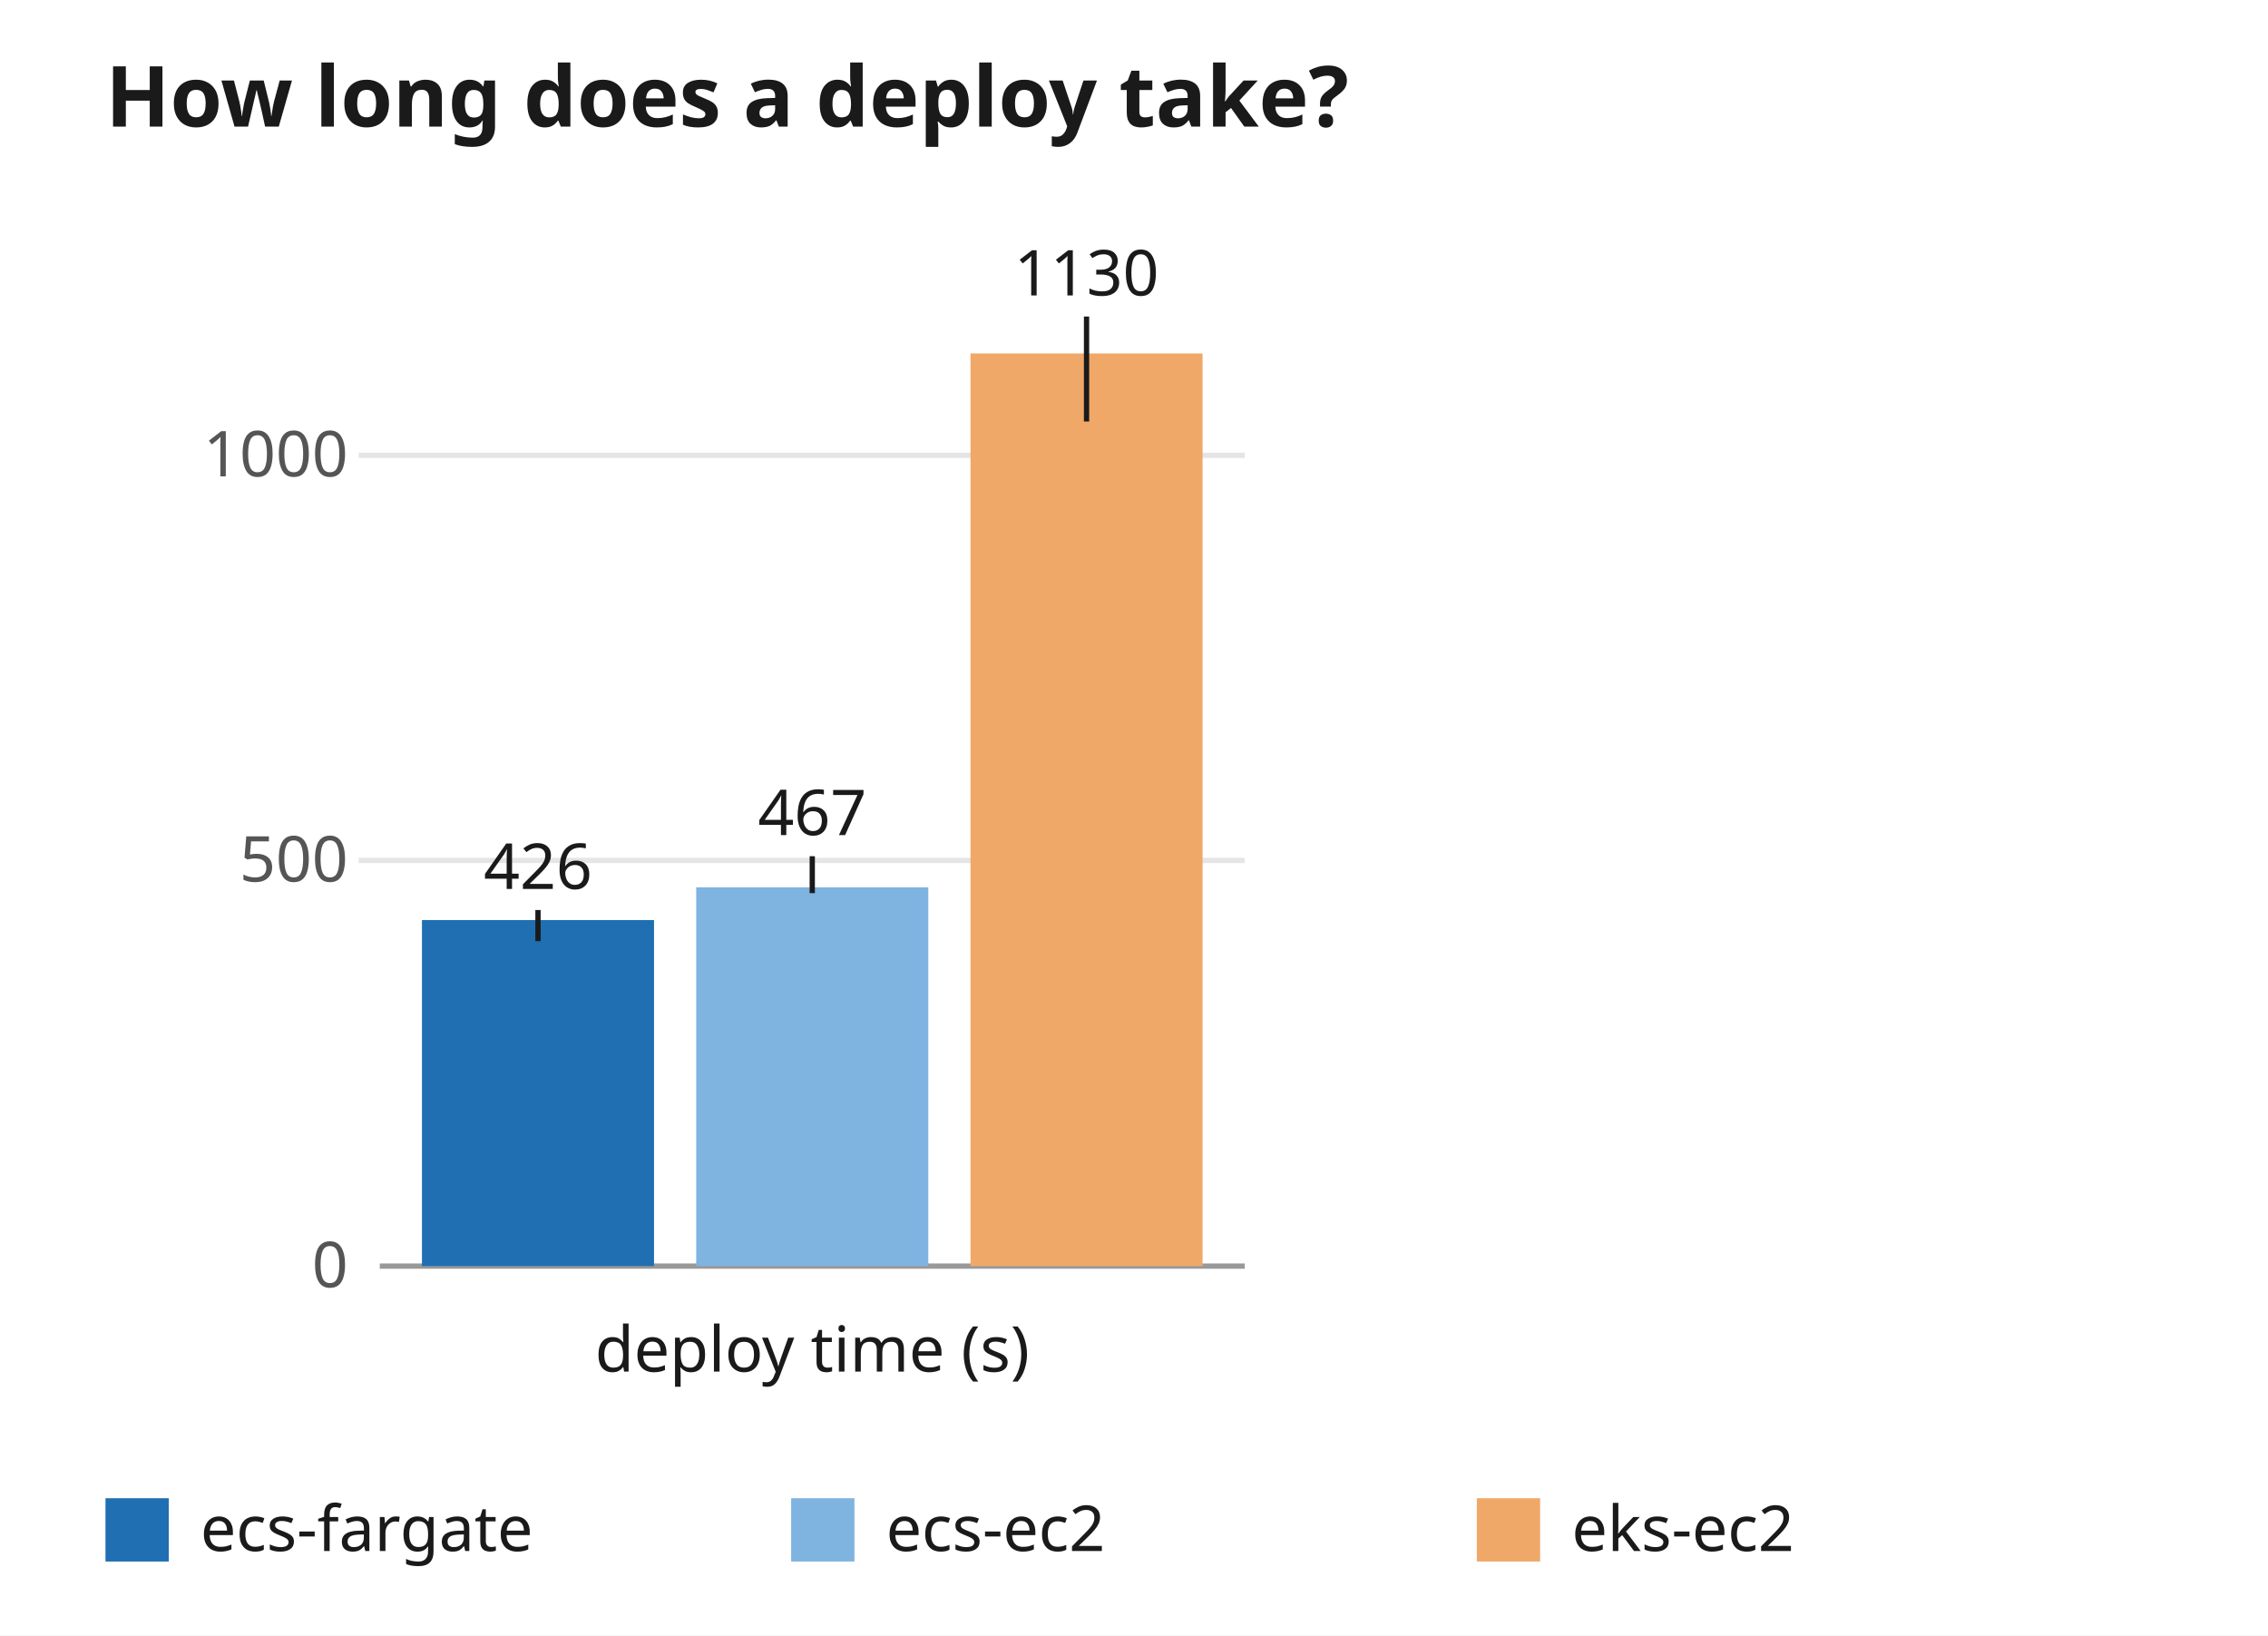
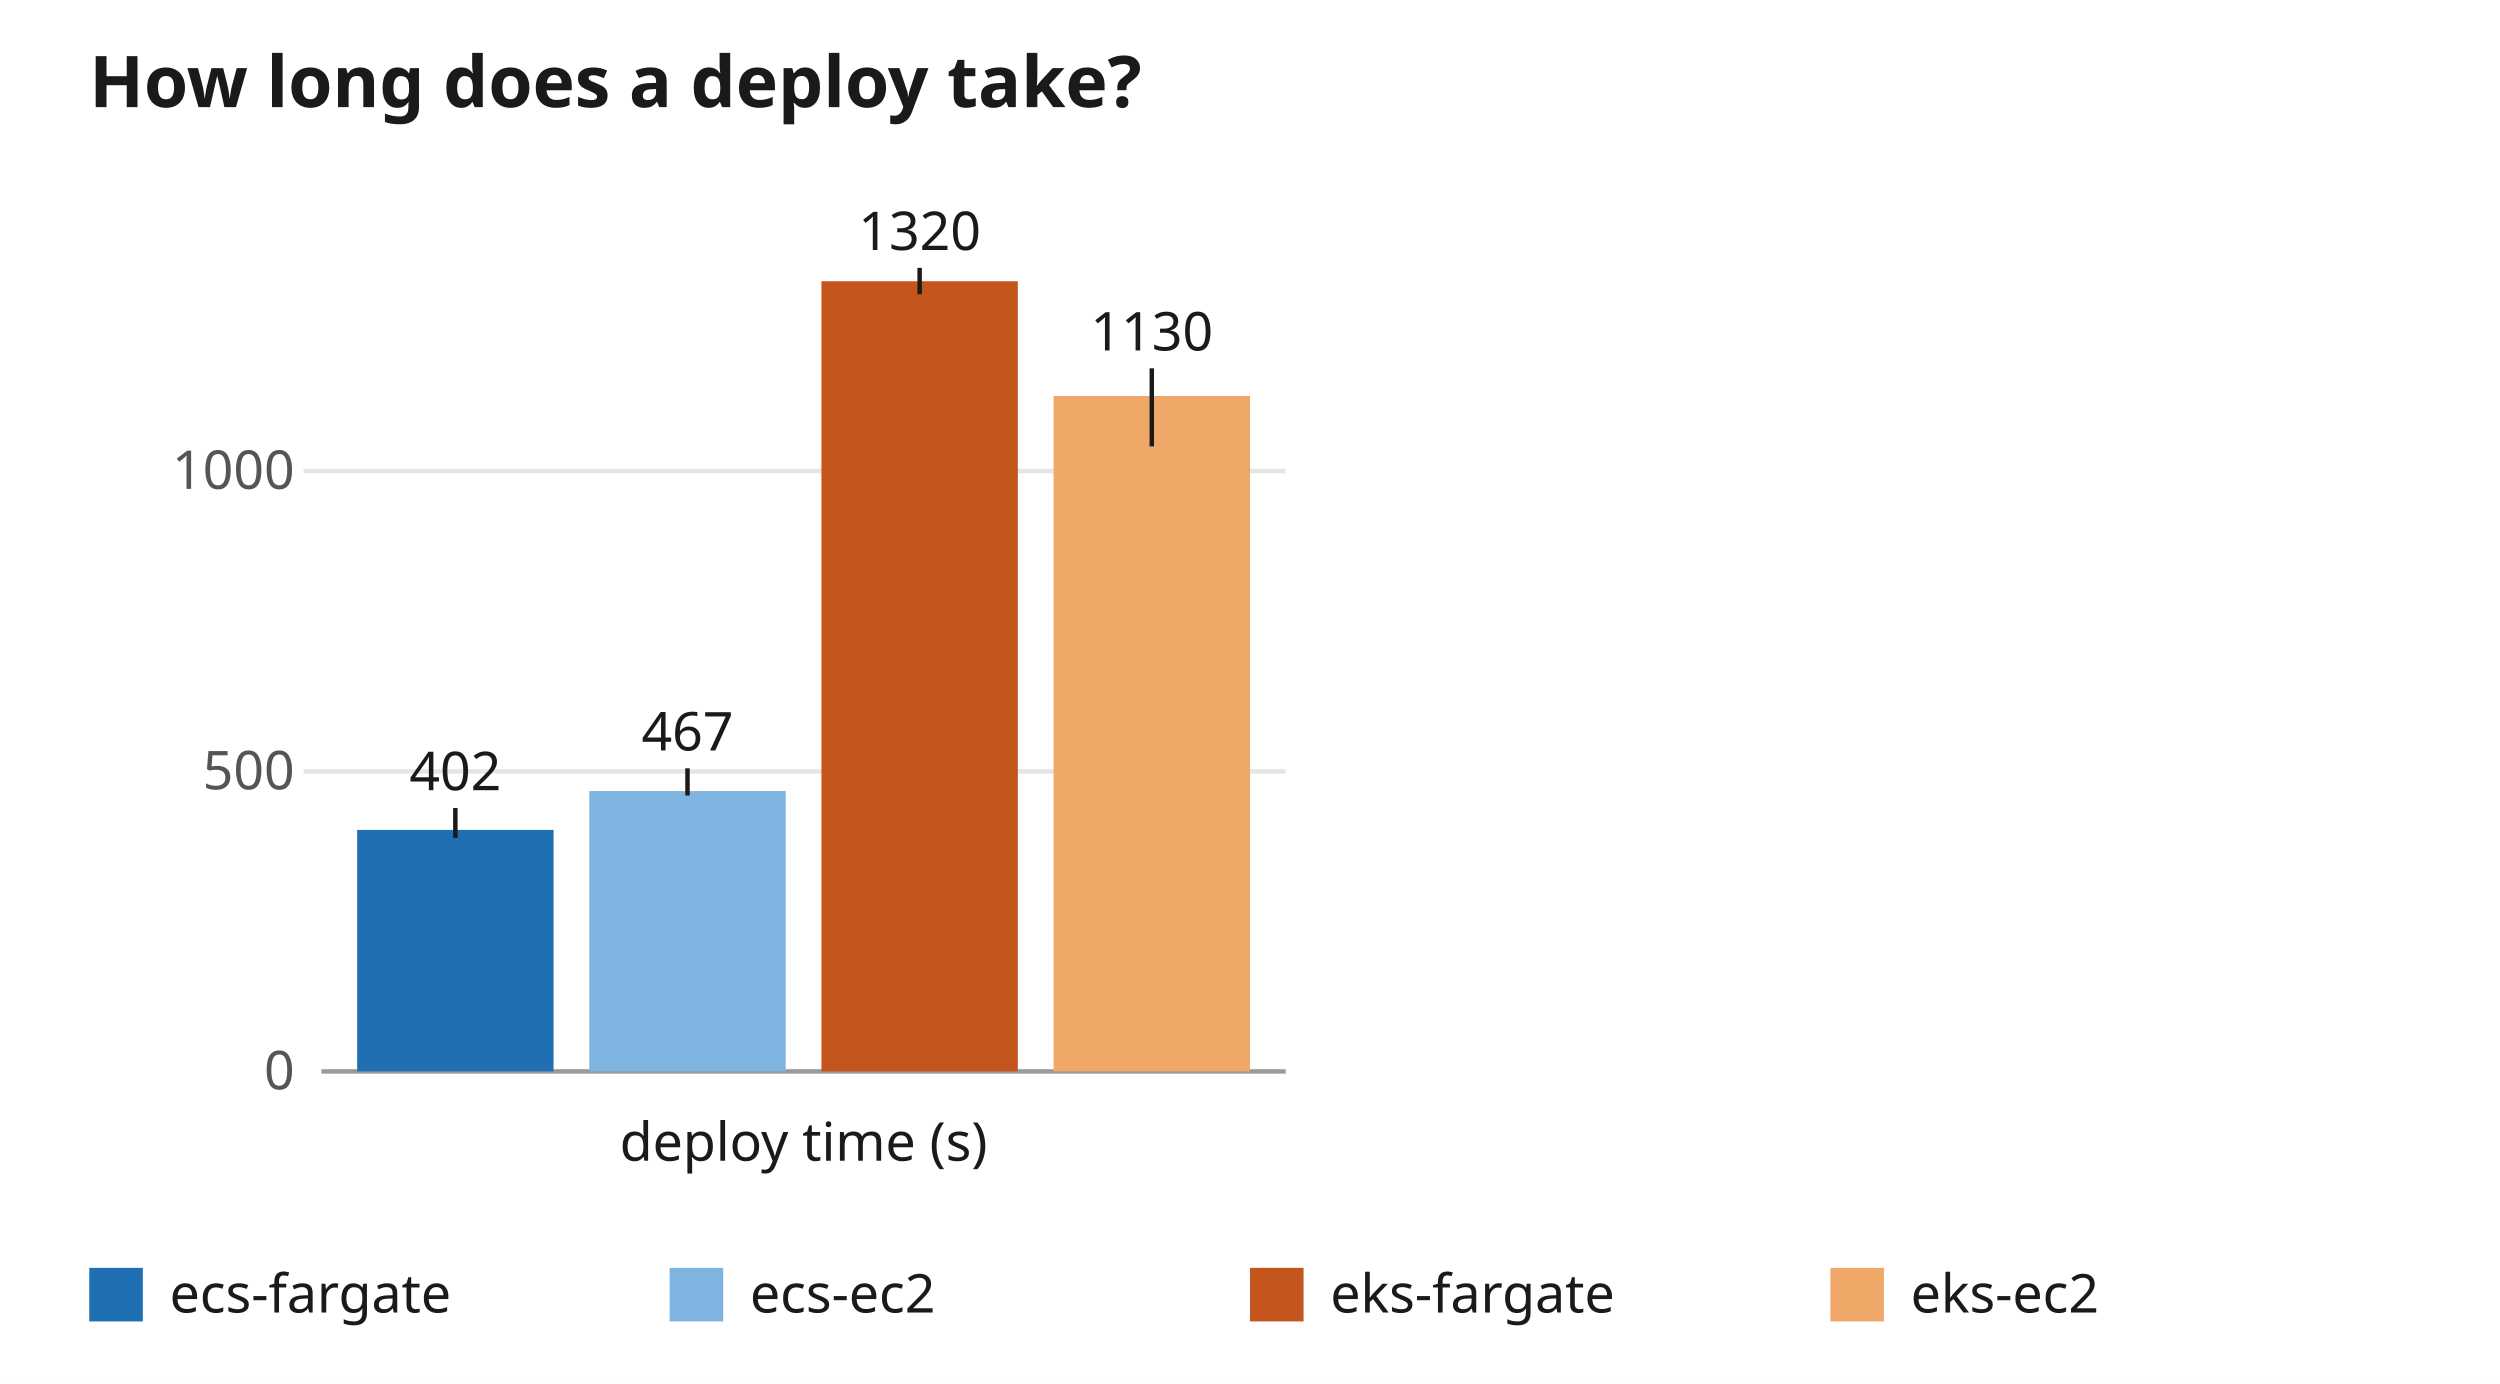
- <svg xmlns="http://www.w3.org/2000/svg" width="430" height="310" viewBox="0 0 430 310" font-family="sans-serif" font-size="12">
+ <svg xmlns="http://www.w3.org/2000/svg" width="560" height="310" viewBox="0 0 560 310" font-family="sans-serif" font-size="12">
  <rect width="100%" height="100%" fill="#ffffff" />
  <text x="20" y="24" font-size="16" font-weight="bold" fill="#1a1a1a">How long does a deploy take?</text>
-   <text x="154.0" y="260" text-anchor="middle" fill="#1a1a1a">deploy time (s)</text>
+   <text x="180.0" y="260" text-anchor="middle" fill="#1a1a1a">deploy time (s)</text>
  <text data-tick="1" x="66" y="244.0" text-anchor="end" fill="#555555">0</text>
-   <line data-grid="1" x1="68" y1="163.1" x2="236" y2="163.1" stroke="#e5e5e5" />
-   <text data-tick="1" x="66" y="167.1" text-anchor="end" fill="#555555">500</text>
-   <line data-grid="1" x1="68" y1="86.3" x2="236" y2="86.3" stroke="#e5e5e5" />
-   <text data-tick="1" x="66" y="90.3" text-anchor="end" fill="#555555">1000</text>
-   <line x1="72" y1="240" x2="236" y2="240" stroke="#999999" />
-   <rect data-cell="ecs-fargate" data-metric="deploy_time_s" x="80" y="174.4" width="44" height="65.6" fill="#1f6fb2" />
-   <text data-label="1" data-cell="ecs-fargate" data-metric="deploy_time_s" x="102.0" y="168.5" text-anchor="middle" fill="#1a1a1a">426</text>
-   <line data-whisker="1" data-cell="ecs-fargate" data-metric="deploy_time_s" x1="102.0" y1="178.4" x2="102.0" y2="172.5" stroke="#1a1a1a" />
-   <rect data-cell="ecs-ec2" data-metric="deploy_time_s" x="132" y="168.2" width="44" height="71.8" fill="#7fb3e0" />
-   <text data-label="1" data-cell="ecs-ec2" data-metric="deploy_time_s" x="154.0" y="158.3" text-anchor="middle" fill="#1a1a1a">467</text>
-   <line data-whisker="1" data-cell="ecs-ec2" data-metric="deploy_time_s" x1="154.0" y1="169.3" x2="154.0" y2="162.3" stroke="#1a1a1a" />
-   <rect data-cell="eks-ec2" data-metric="deploy_time_s" x="184" y="67.0" width="44" height="173.0" fill="#f0a868" />
-   <text data-label="1" data-cell="eks-ec2" data-metric="deploy_time_s" x="206.0" y="56.0" text-anchor="middle" fill="#1a1a1a">1130</text>
-   <line data-whisker="1" data-cell="eks-ec2" data-metric="deploy_time_s" x1="206.0" y1="79.9" x2="206.0" y2="60.0" stroke="#1a1a1a" />
+   <line data-grid="1" x1="68" y1="172.8" x2="288" y2="172.8" stroke="#e5e5e5" />
+   <text data-tick="1" x="66" y="176.8" text-anchor="end" fill="#555555">500</text>
+   <line data-grid="1" x1="68" y1="105.5" x2="288" y2="105.5" stroke="#e5e5e5" />
+   <text data-tick="1" x="66" y="109.5" text-anchor="end" fill="#555555">1000</text>
+   <line x1="72" y1="240" x2="288" y2="240" stroke="#999999" />
+   <rect data-cell="ecs-fargate" data-metric="deploy_time_s" x="80" y="185.9" width="44" height="54.1" fill="#1f6fb2" />
+   <text data-label="1" data-cell="ecs-fargate" data-metric="deploy_time_s" x="102.0" y="177.0" text-anchor="middle" fill="#1a1a1a">402</text>
+   <line data-whisker="1" data-cell="ecs-fargate" data-metric="deploy_time_s" x1="102.0" y1="187.7" x2="102.0" y2="181.0" stroke="#1a1a1a" />
+   <rect data-cell="ecs-ec2" data-metric="deploy_time_s" x="132" y="177.2" width="44" height="62.8" fill="#7fb3e0" />
+   <text data-label="1" data-cell="ecs-ec2" data-metric="deploy_time_s" x="154.0" y="168.1" text-anchor="middle" fill="#1a1a1a">467</text>
+   <line data-whisker="1" data-cell="ecs-ec2" data-metric="deploy_time_s" x1="154.0" y1="178.2" x2="154.0" y2="172.1" stroke="#1a1a1a" />
+   <rect data-cell="eks-fargate" data-metric="deploy_time_s" x="184" y="63.0" width="44" height="177.0" fill="#c4561d" />
+   <text data-label="1" data-cell="eks-fargate" data-metric="deploy_time_s" x="206.0" y="56.0" text-anchor="middle" fill="#1a1a1a">1320</text>
+   <line data-whisker="1" data-cell="eks-fargate" data-metric="deploy_time_s" x1="206.0" y1="65.9" x2="206.0" y2="60.0" stroke="#1a1a1a" />
+   <rect data-cell="eks-ec2" data-metric="deploy_time_s" x="236" y="88.7" width="44" height="151.3" fill="#f0a868" />
+   <text data-label="1" data-cell="eks-ec2" data-metric="deploy_time_s" x="258.0" y="78.5" text-anchor="middle" fill="#1a1a1a">1130</text>
+   <line data-whisker="1" data-cell="eks-ec2" data-metric="deploy_time_s" x1="258.0" y1="100.0" x2="258.0" y2="82.5" stroke="#1a1a1a" />
  <rect x="20" y="284" width="12" height="12" fill="#1f6fb2" />
  <text x="38" y="294" fill="#1a1a1a">ecs-fargate</text>
  <rect x="150" y="284" width="12" height="12" fill="#7fb3e0" />
  <text x="168" y="294" fill="#1a1a1a">ecs-ec2</text>
-   <rect x="280" y="284" width="12" height="12" fill="#f0a868" />
-   <text x="298" y="294" fill="#1a1a1a">eks-ec2</text>
+   <rect x="280" y="284" width="12" height="12" fill="#c4561d" />
+   <text x="298" y="294" fill="#1a1a1a">eks-fargate</text>
+   <rect x="410" y="284" width="12" height="12" fill="#f0a868" />
+   <text x="428" y="294" fill="#1a1a1a">eks-ec2</text>
</svg>
